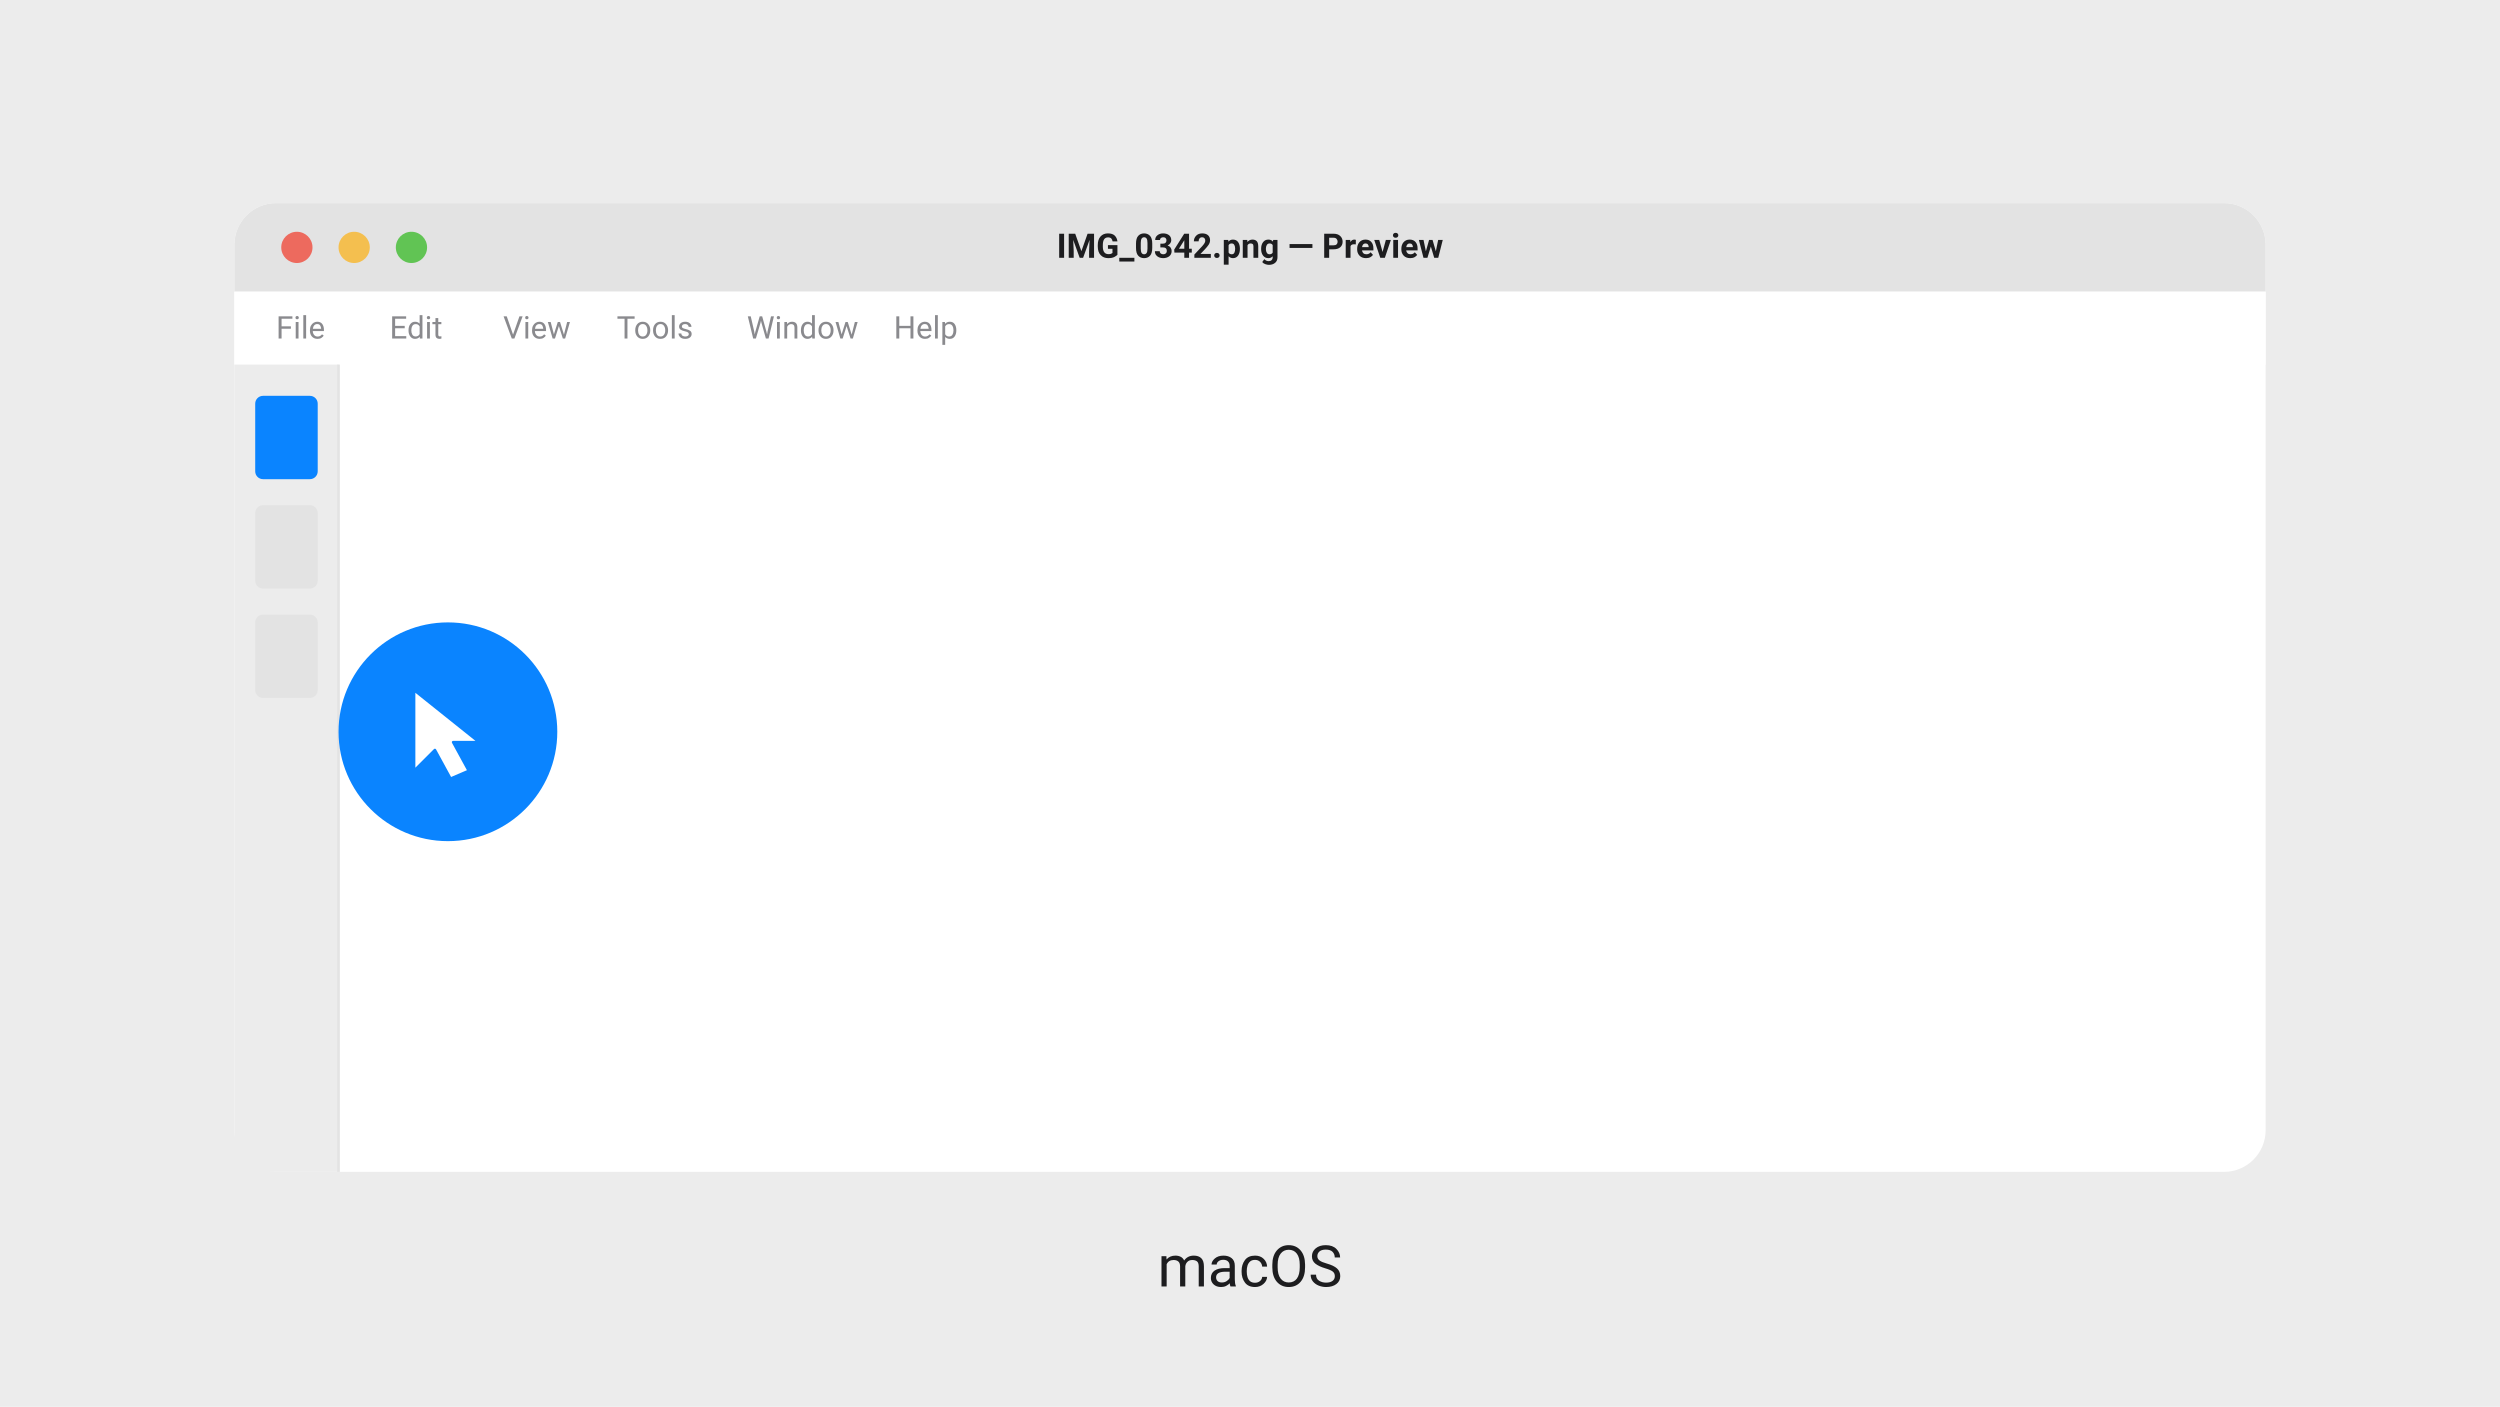
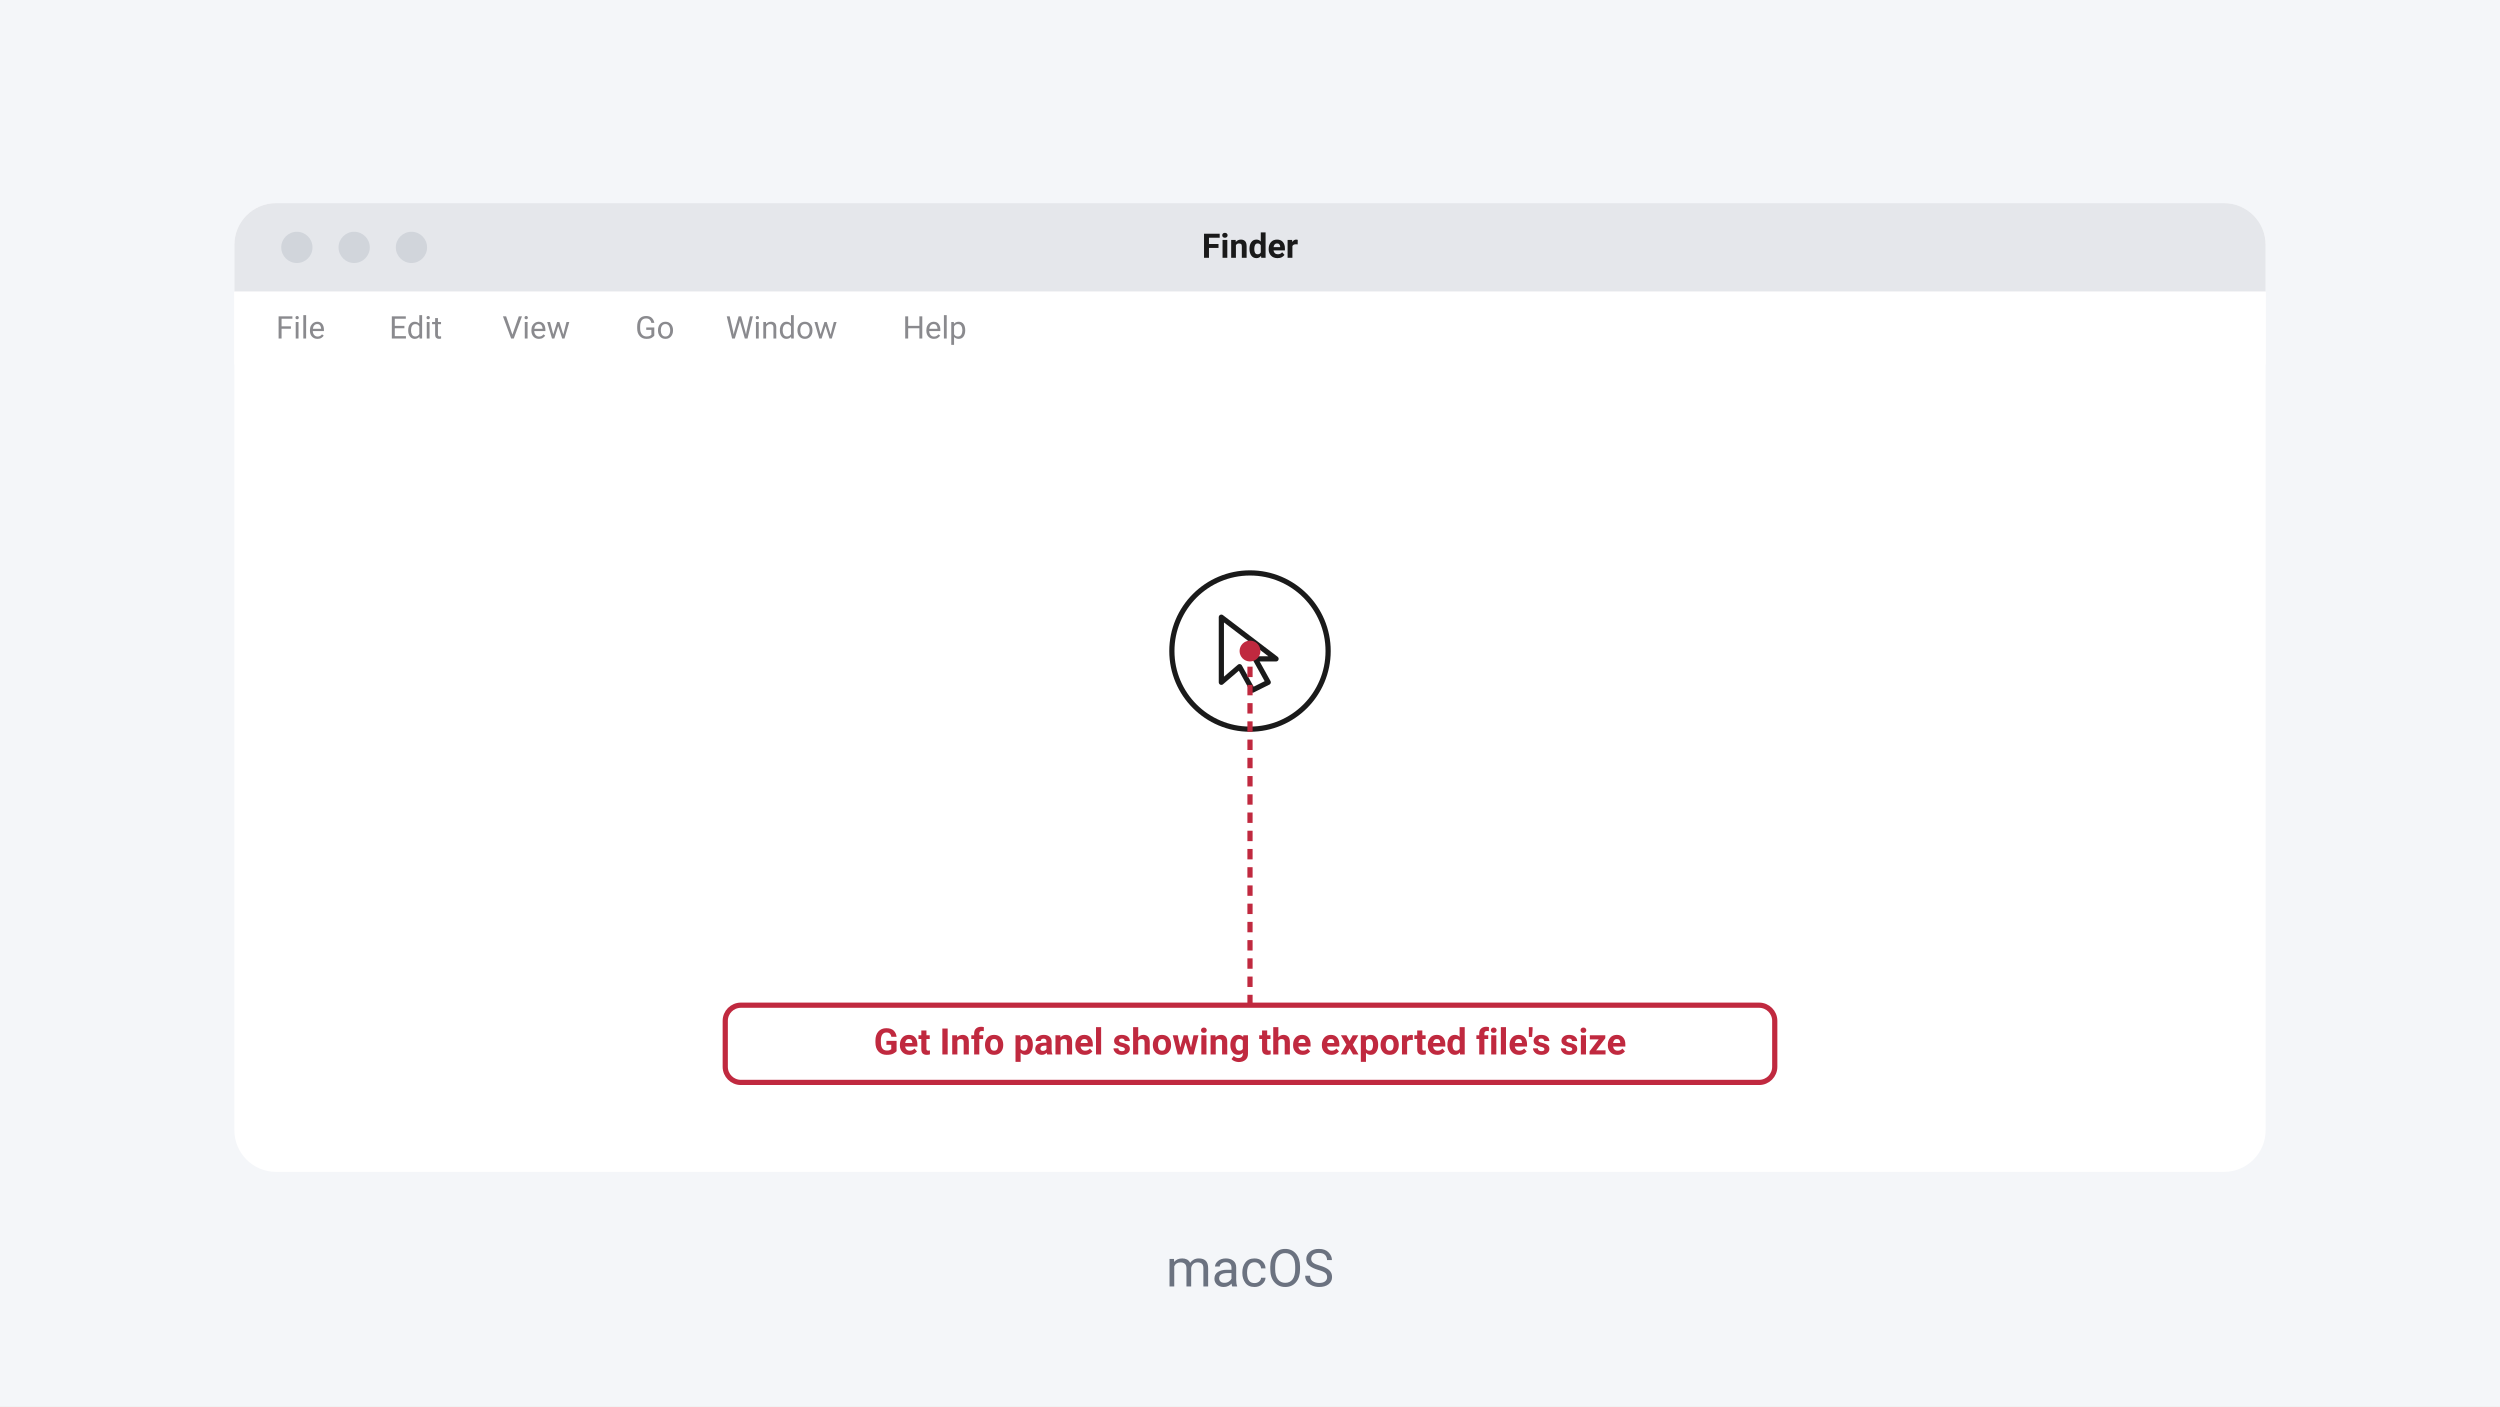
<svg xmlns="http://www.w3.org/2000/svg" width="960" height="540" viewBox="0 0 960 540">
-   <rect width="960" height="540" fill="#ECECEC" />
+   <rect width="960" height="540" fill="#F4F6F9" />
  <rect x="90" y="78" width="780" height="372" rx="16" fill="#FFFFFF" />
-   <path d="M 90 94 A 16 16 0 0 1 106 78 L 854 78 A 16 16 0 0 1 870 94 L 870 112 L 90 112 Z" fill="#E3E3E3" />
-   <circle cx="114" cy="95" r="6" fill="#ED6A5E" />
-   <circle cx="136" cy="95" r="6" fill="#F4BF4F" />
-   <circle cx="158" cy="95" r="6" fill="#61C454" />
-   <text x="480" y="99" text-anchor="middle" font-family="system-ui, -apple-system, 'Segoe UI', Roboto, sans-serif" font-size="13" font-weight="600" fill="#1D1D1F">IMG_0342.png — Preview</text>
+   <path d="M 90 94 A 16 16 0 0 1 106 78 L 854 78 A 16 16 0 0 1 870 94 L 870 112 L 90 112 Z" fill="#E5E7EB" />
+   <circle cx="114" cy="95" r="6" fill="#D1D5DB" />
+   <circle cx="136" cy="95" r="6" fill="#D1D5DB" />
+   <circle cx="158" cy="95" r="6" fill="#D1D5DB" />
+   <text x="480" y="99" font-family="system-ui, -apple-system, 'Segoe UI', Roboto, sans-serif" font-size="13" font-weight="600" fill="#1A1A1A" text-anchor="middle">Finder</text>
  <rect x="90" y="112" width="780" height="28" fill="#FFFFFF" />
-   <text x="106" y="130" font-family="system-ui, -apple-system, 'Segoe UI', Roboto, sans-serif" font-size="12" fill="#8A8A8E">File</text>
-   <text x="149.6" y="130" font-family="system-ui, -apple-system, 'Segoe UI', Roboto, sans-serif" font-size="12" fill="#8A8A8E">Edit</text>
-   <text x="193.2" y="130" font-family="system-ui, -apple-system, 'Segoe UI', Roboto, sans-serif" font-size="12" fill="#8A8A8E">View</text>
-   <text x="236.8" y="130" font-family="system-ui, -apple-system, 'Segoe UI', Roboto, sans-serif" font-size="12" fill="#8A8A8E">Tools</text>
-   <text x="286.8" y="130" font-family="system-ui, -apple-system, 'Segoe UI', Roboto, sans-serif" font-size="12" fill="#8A8A8E">Window</text>
-   <text x="343.2" y="130" font-family="system-ui, -apple-system, 'Segoe UI', Roboto, sans-serif" font-size="12" fill="#8A8A8E">Help</text>
-   <rect x="90" y="140" width="40" height="310" fill="#ECECEC" />
-   <rect x="98" y="152" width="24" height="32" rx="3" fill="#0A84FF" />
-   <rect x="98" y="194" width="24" height="32" rx="3" fill="#E3E3E3" />
-   <rect x="98" y="236" width="24" height="32" rx="3" fill="#E3E3E3" />
-   <path d="M 130 140 L 130 450" stroke="#E3E3E3" stroke-width="1" />
-   <circle cx="172" cy="281" r="42" fill="#0A84FF" />
-   <path d="M 159 265 L 159 296 L 167 288 L 173 299 L 180 296 L 174 285 L 184 285 Z" fill="#FFFFFF" stroke="#0A84FF" stroke-width="1" stroke-linejoin="round" />
-   <text x="480" y="494" text-anchor="middle" font-family="system-ui, -apple-system, 'Segoe UI', Roboto, sans-serif" font-size="22" fill="#1D1D1F">macOS</text>
+   <text x="106" y="130" font-family="system-ui, -apple-system, 'Segoe UI', Roboto, sans-serif" font-size="12" font-weight="400" fill="#8A8A8E" text-anchor="start">File</text>
+   <text x="149.476" y="130" font-family="system-ui, -apple-system, 'Segoe UI', Roboto, sans-serif" font-size="12" font-weight="400" fill="#8A8A8E" text-anchor="start">Edit</text>
+   <text x="192.952" y="130" font-family="system-ui, -apple-system, 'Segoe UI', Roboto, sans-serif" font-size="12" font-weight="400" fill="#8A8A8E" text-anchor="start">View</text>
+   <text x="243.952" y="130" font-family="system-ui, -apple-system, 'Segoe UI', Roboto, sans-serif" font-size="12" font-weight="400" fill="#8A8A8E" text-anchor="start">Go</text>
+   <text x="278.716" y="130" font-family="system-ui, -apple-system, 'Segoe UI', Roboto, sans-serif" font-size="12" font-weight="400" fill="#8A8A8E" text-anchor="start">Window</text>
+   <text x="346.612" y="130" font-family="system-ui, -apple-system, 'Segoe UI', Roboto, sans-serif" font-size="12" font-weight="400" fill="#8A8A8E" text-anchor="start">Help</text>
+   <circle cx="480" cy="250" r="30" fill="#FFFFFF" stroke="#1A1A1A" stroke-width="2" />
+   <path d="M 469 237 L 469 262 L 476 256 L 481 265 L 487 262 L 482 253 L 490 253 Z" fill="#FFFFFF" stroke="#1A1A1A" stroke-width="2" stroke-linejoin="round" />
+   <line x1="480" y1="386" x2="480" y2="250" stroke="#C0293F" stroke-width="2" stroke-dasharray="4,3" />
+   <circle cx="480" cy="250" r="4" fill="#C0293F" />
+   <rect x="278.497" y="386" width="403.005" height="29.65" rx="6" fill="#FFFFFF" stroke="#C0293F" stroke-width="2" />
+   <text x="480" y="404.92" font-family="system-ui, -apple-system, 'Segoe UI', Roboto, sans-serif" font-size="14" font-weight="700" fill="#C0293F" text-anchor="middle">Get Info panel showing the exported file's size</text>
+   <text x="480" y="494" font-family="system-ui, -apple-system, 'Segoe UI', Roboto, sans-serif" font-size="20" font-weight="400" fill="#6B7280" text-anchor="middle">macOS</text>
</svg>
